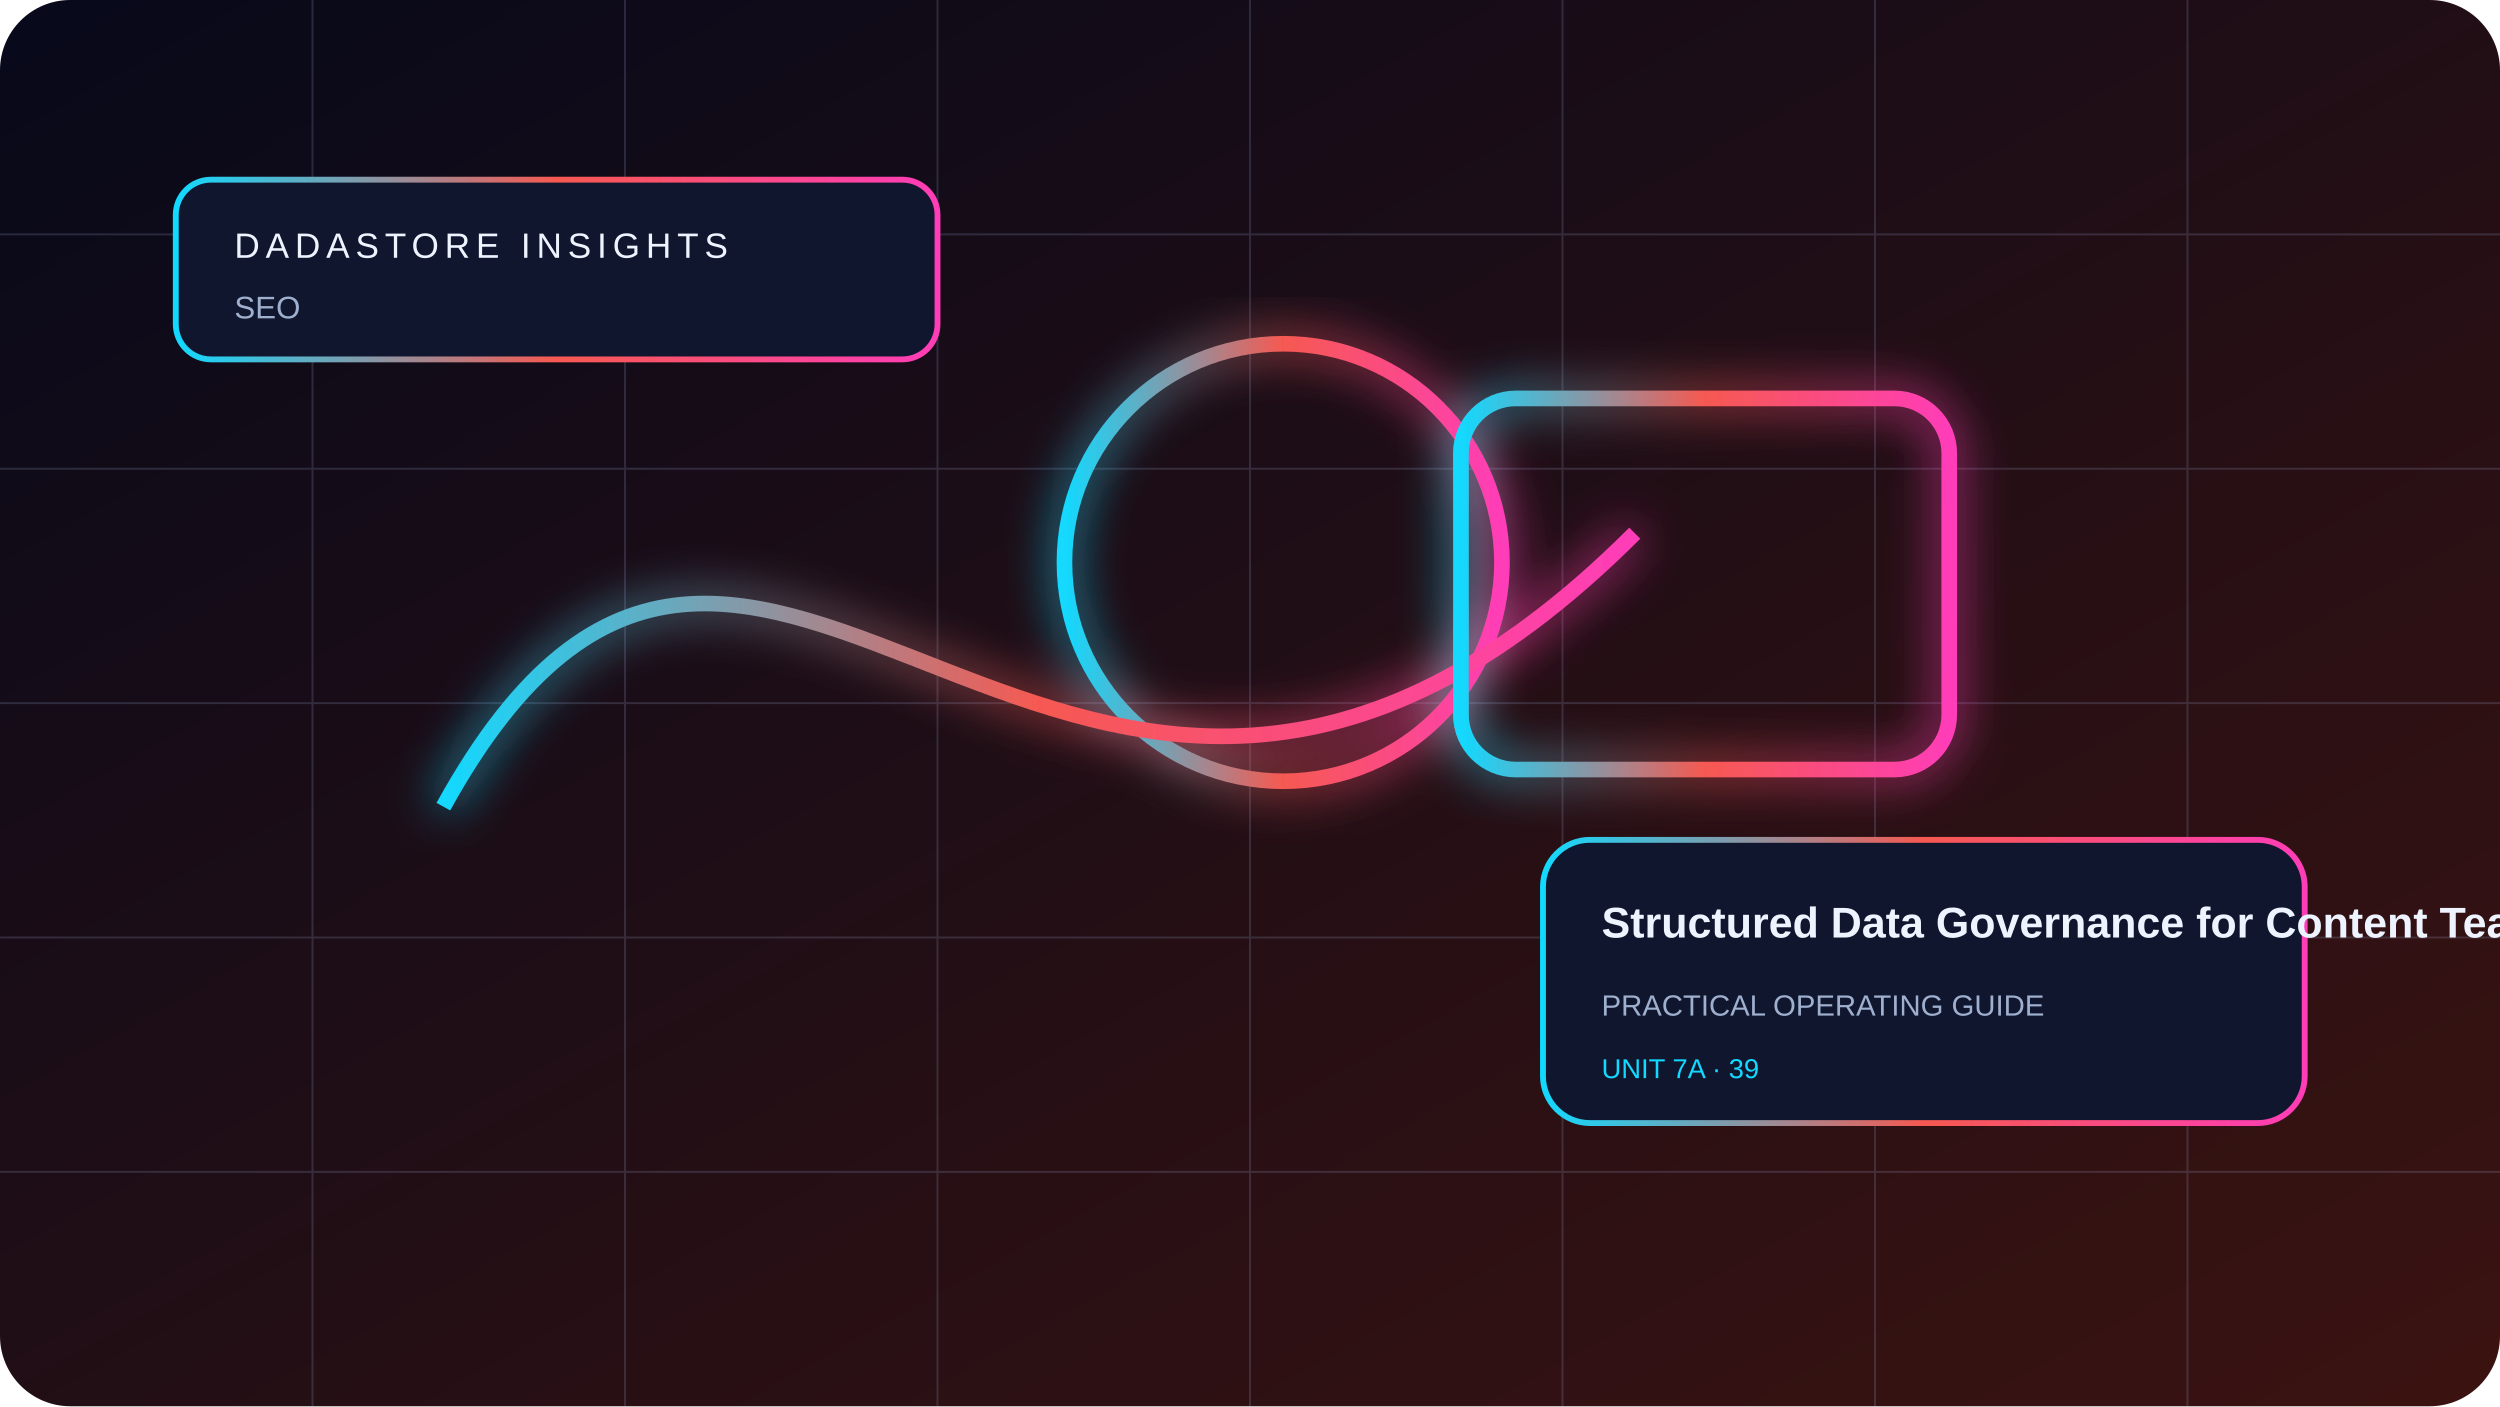
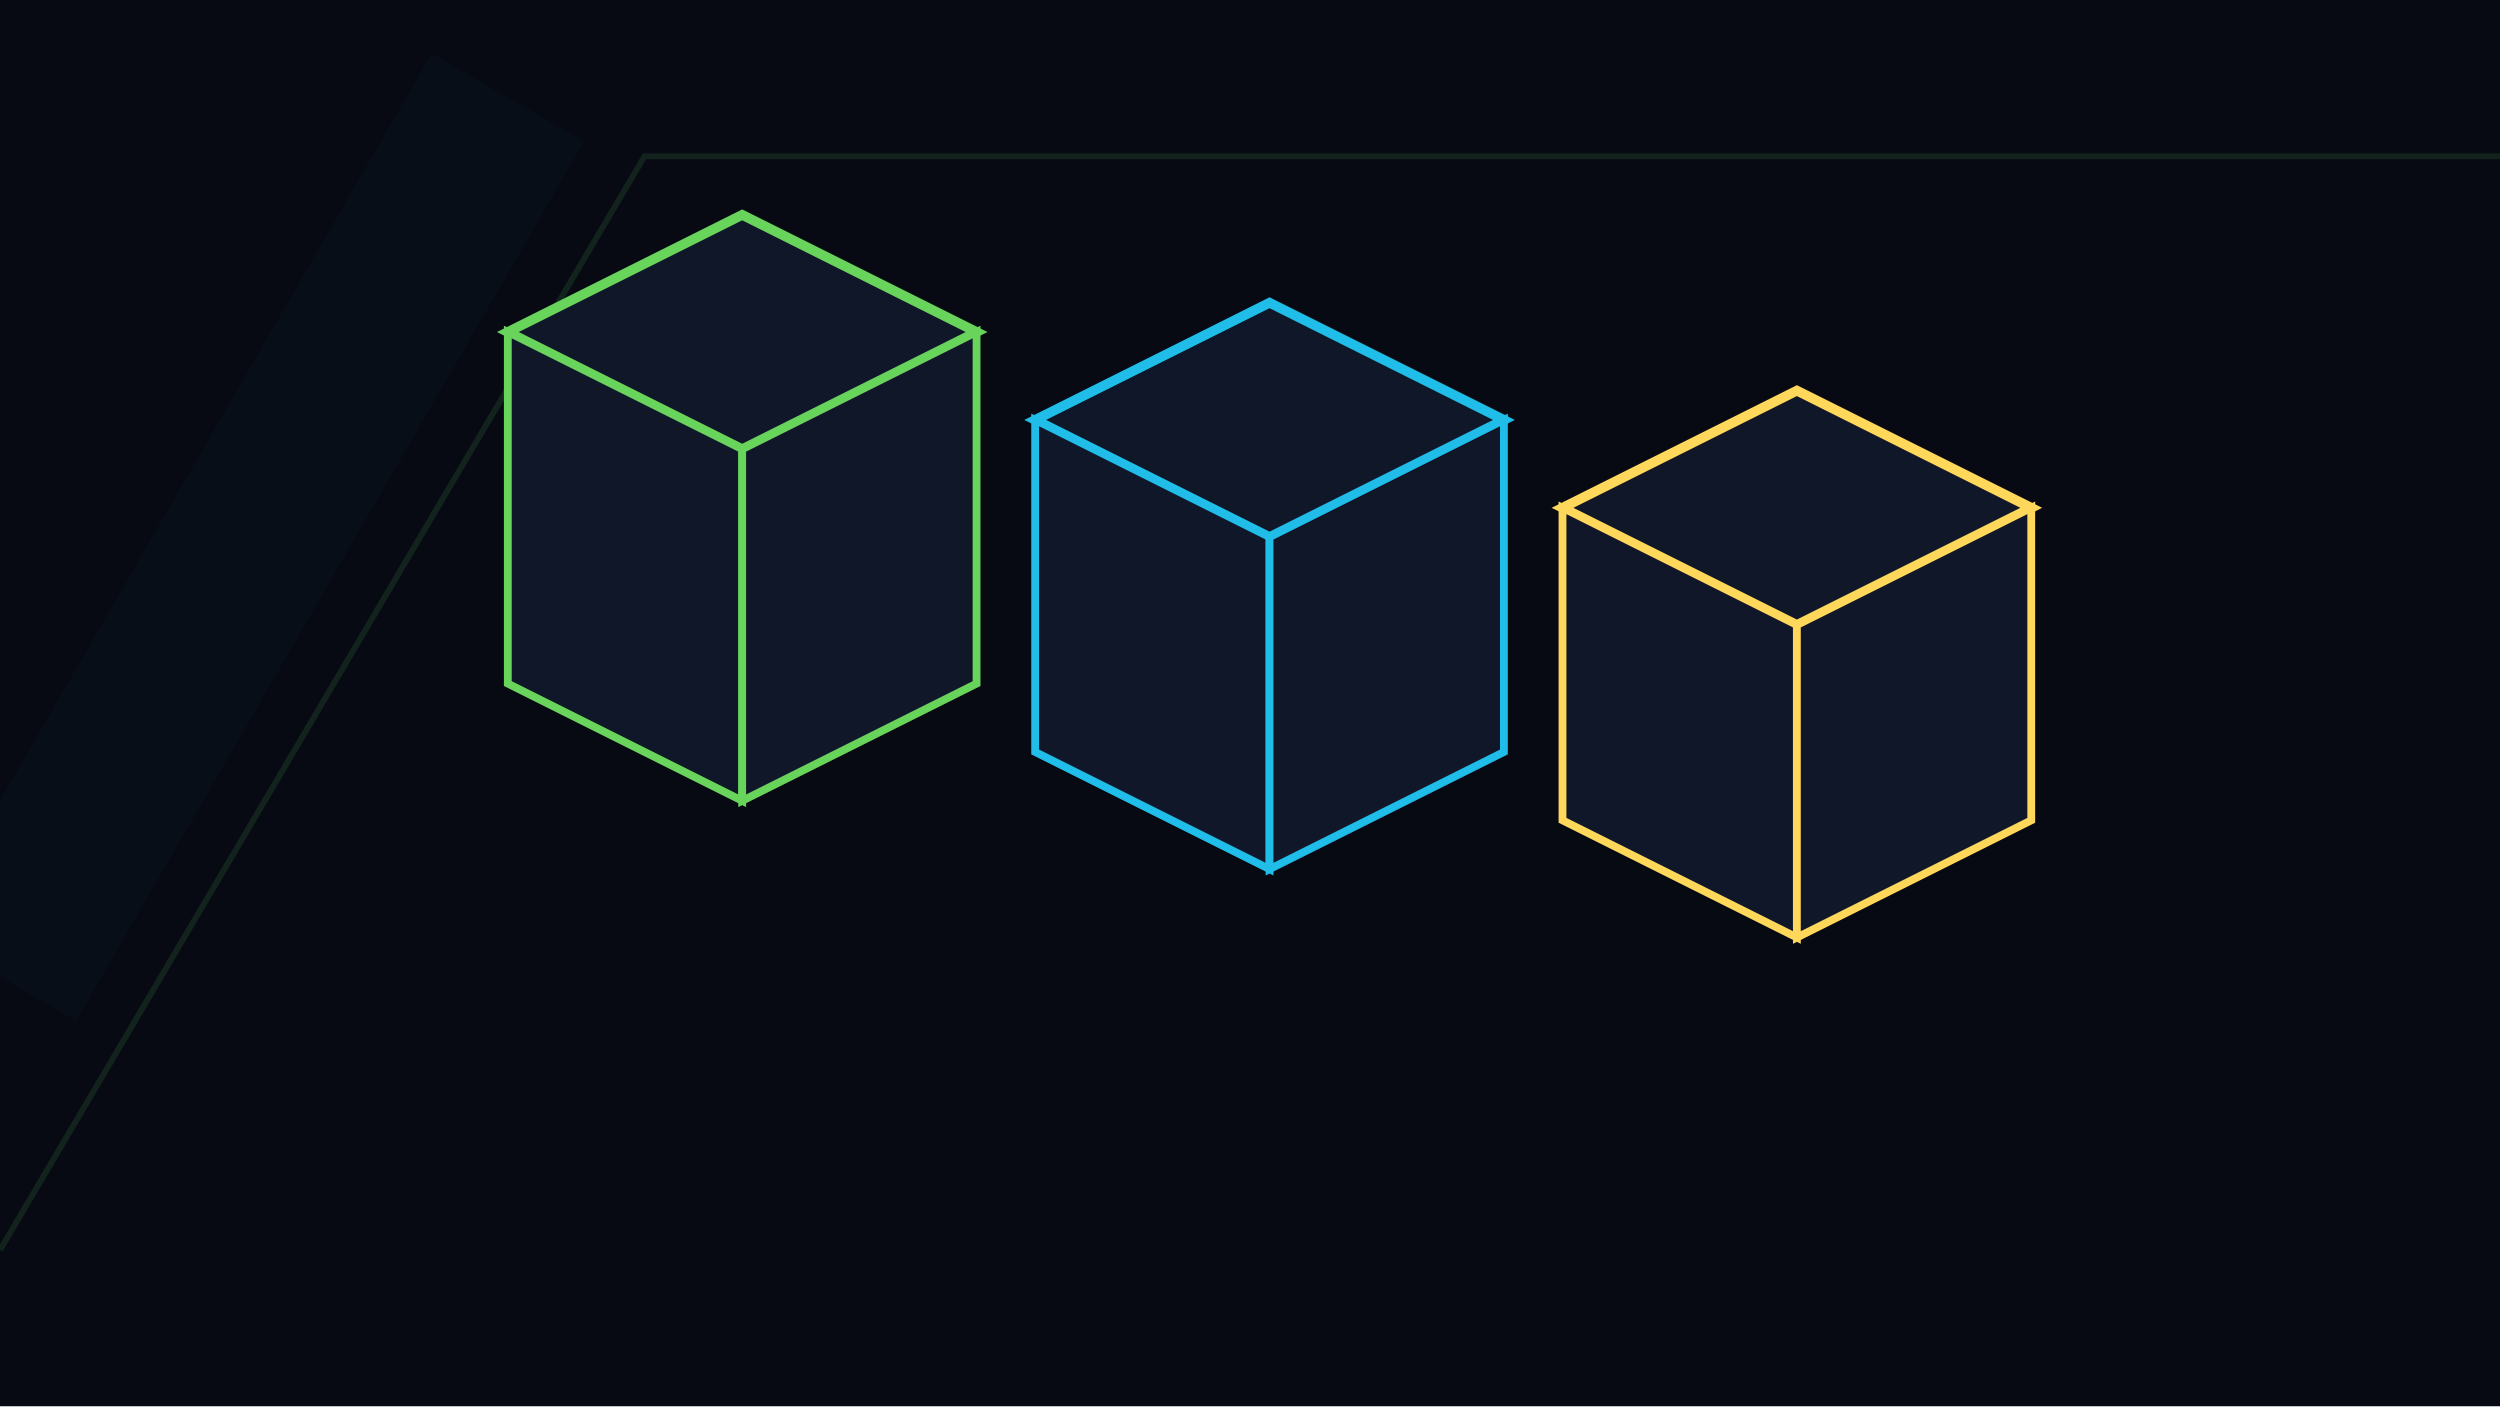
- <svg xmlns="http://www.w3.org/2000/svg" viewBox="0 0 1280 720" role="img" aria-labelledby="title desc">
+ <svg xmlns="http://www.w3.org/2000/svg" width="1280" height="720" viewBox="0 0 1280 720" role="img" aria-labelledby="u7d-title-39 u7d-desc-39" data-unit7d-composition="u7d-39-structured-data-governance-for-content-teams" data-unit7d-family="structured-data stack">
  <defs>
-     <linearGradient id="bg" x1="0" y1="0" x2="1" y2="1">
-       <stop stop-color="#07091a" />
-       <stop offset="1" stop-color="hsl(3 55% 15%)" />
+     <linearGradient id="u7d-accent-39" x1="0" y1="0" x2="1" y2="1">
+       <stop stop-color="#68d45b" />
+       <stop offset=".55" stop-color="#20bde8" />
+       <stop offset="1" stop-color="#ffd75b" />
    </linearGradient>
-     <linearGradient id="line" x1="0" y1="0" x2="1" y2="0">
-       <stop stop-color="#12d9ff" />
-       <stop offset=".5" stop-color="hsl(3 90% 64%)" />
-       <stop offset="1" stop-color="#ff3db8" />
-     </linearGradient>
-     <filter id="glow">
-       <feGaussianBlur stdDeviation="12" result="b" />
-       <feMerge>
-         <feMergeNode in="b" />
-         <feMergeNode in="SourceGraphic" />
-       </feMerge>
-     </filter>
  </defs>
-   <rect width="1280" height="720" rx="36" fill="url(#bg)" />
-   <g opacity=".18" stroke="#a8b8e8">
-     <path d="M0 120H1280M0 240H1280M0 360H1280M0 480H1280M0 600H1280" />
-     <path d="M160 0V720M320 0V720M480 0V720M640 0V720M800 0V720M960 0V720M1120 0V720" />
+   <rect width="1280" height="720" fill="#070a13" />
+   <path d="M0 640L330 80H1280" fill="none" stroke="#68d45b" stroke-width="3" opacity=".12" />
+   <path d="M0 500L260 50" stroke="#20bde8" stroke-width="90" opacity=".025" />
+   <g data-visual-type="stack">
+     <polygon points="260,170 380,110 500,170 380,230" fill="#101729" stroke="#68d45b" stroke-width="5" opacity="1" />
+     <polygon points="260,170 380,230 380,410 260,350" fill="#101729" stroke="#68d45b" stroke-width="4" opacity="1" />
+     <polygon points="500,170 380,230 380,410 500,350" fill="#101729" stroke="#68d45b" stroke-width="4" opacity="1" />
+     <polygon points="530,215 650,155 770,215 650,275" fill="#101729" stroke="#20bde8" stroke-width="5" opacity="1" />
+     <polygon points="530,215 650,275 650,445 530,385" fill="#101729" stroke="#20bde8" stroke-width="4" opacity="1" />
+     <polygon points="770,215 650,275 650,445 770,385" fill="#101729" stroke="#20bde8" stroke-width="4" opacity="1" />
+     <polygon points="800,260 920,200 1040,260 920,320" fill="#101729" stroke="#ffd75b" stroke-width="5" opacity="1" />
+     <polygon points="800,260 920,320 920,480 800,420" fill="#101729" stroke="#ffd75b" stroke-width="4" opacity="1" />
+     <polygon points="1040,260 920,320 920,480 1040,420" fill="#101729" stroke="#ffd75b" stroke-width="4" opacity="1" />
  </g>
-   <g fill="none" stroke="url(#line)" stroke-width="8" filter="url(#glow)">
-     <circle cx="657" cy="288" r="112" />
-     <path d="M227 413 C387 123,547 563,837 273" />
-     <rect x="748" y="204" width="250" height="190" rx="28" />
-   </g>
-   <g fill="#10162e" stroke="url(#line)" stroke-width="3">
-     <rect x="90" y="92" width="390" height="92" rx="18" />
-     <rect x="790" y="430" width="390" height="145" rx="24" />
-   </g>
-   <g fill="#edf4ff" font-family="Arial,sans-serif">
-     <text x="120" y="132" font-size="18" letter-spacing="3">DADASTORE INSIGHTS</text>
-     <text x="120" y="163" font-size="16" fill="#9fb0cf">SEO</text>
-     <text x="820" y="480" font-size="22" font-weight="700">Structured Data Governance for Content Teams</text>
-     <text x="820" y="520" font-size="15" fill="#9fb0cf">PRACTICAL OPERATING GUIDE</text>
-     <text x="820" y="552" font-size="14" fill="#12d9ff">UNIT 7A · 39</text>
-   </g>
+   <path d="M70 665H1210" stroke="url(#u7d-accent-39)" stroke-width="3" opacity=".5" />
</svg>
